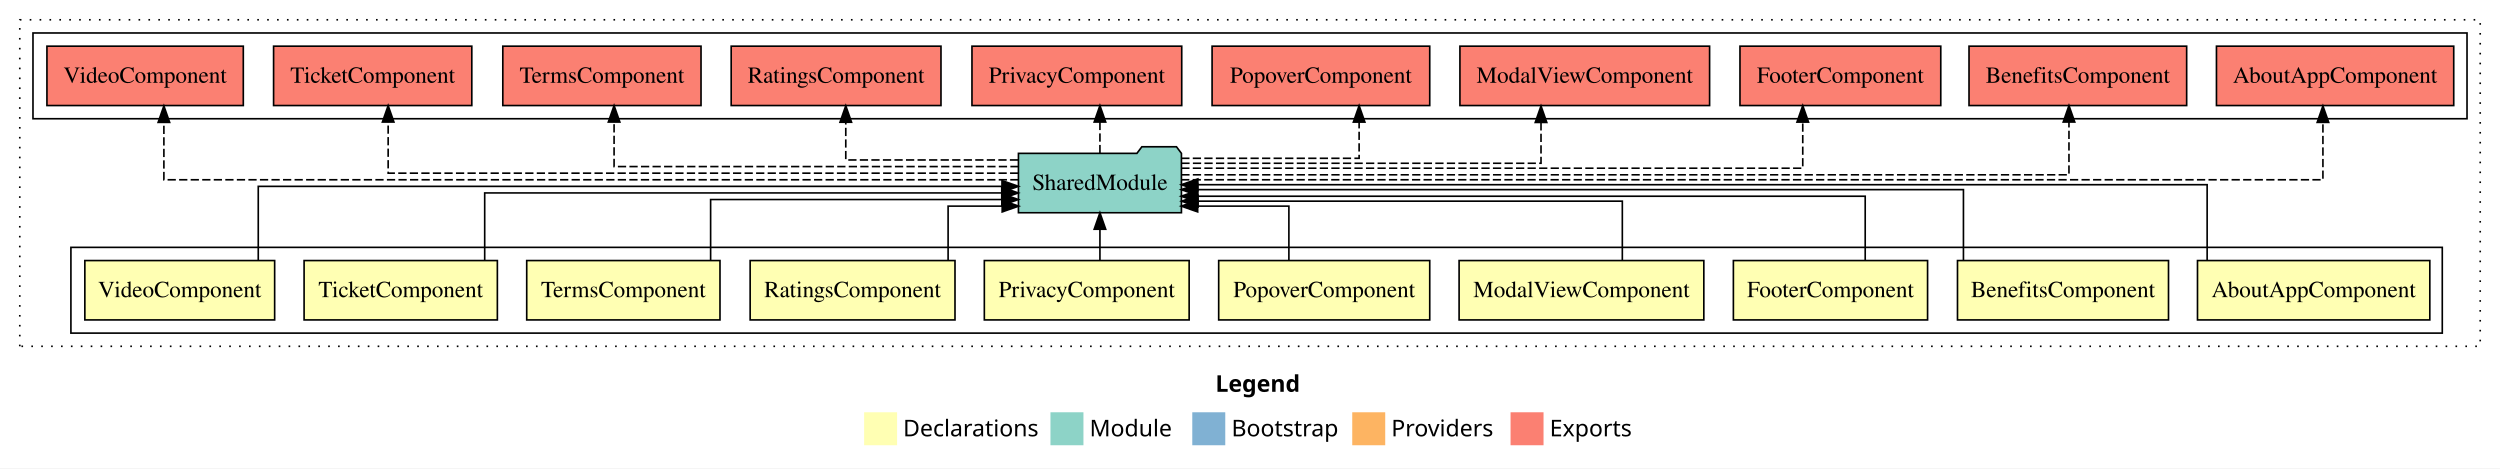
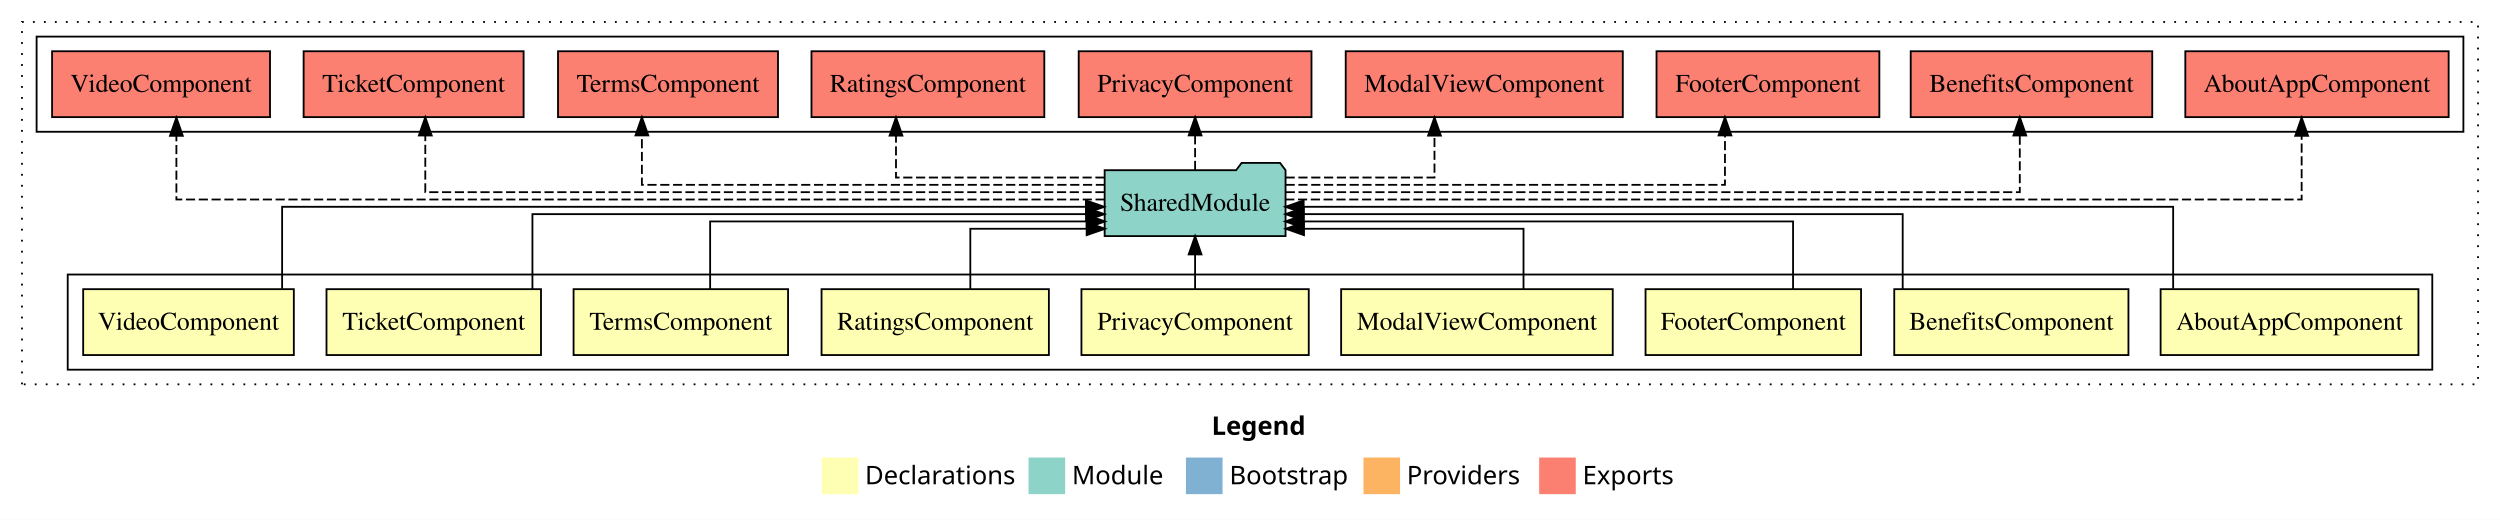
- <svg xmlns="http://www.w3.org/2000/svg" width="1516pt" height="284pt" viewBox="0.00 0.00 1516.00 284.00">
+ <svg xmlns="http://www.w3.org/2000/svg" width="1366pt" height="284pt" viewBox="0.00 0.00 1366.00 284.00">
  <g id="graph0" class="graph" transform="scale(1 1) rotate(0) translate(4 280)">
-     <polygon fill="white" stroke="transparent" points="-4,4 -4,-280 1512,-280 1512,4 -4,4" />
-     <text text-anchor="start" x="733.01" y="-42.4" font-family="sans-serif" font-weight="bold" font-size="14.00">Legend</text>
-     <polygon fill="#ffffb3" stroke="transparent" points="520,-10 520,-30 540,-30 540,-10 520,-10" />
-     <text text-anchor="start" x="543.63" y="-15.4" font-family="sans-serif" font-size="14.00">  Declarations</text>
-     <polygon fill="#8dd3c7" stroke="transparent" points="633,-10 633,-30 653,-30 653,-10 633,-10" />
-     <text text-anchor="start" x="656.73" y="-15.4" font-family="sans-serif" font-size="14.00">  Module</text>
-     <polygon fill="#80b1d3" stroke="transparent" points="719,-10 719,-30 739,-30 739,-10 719,-10" />
-     <text text-anchor="start" x="742.78" y="-15.4" font-family="sans-serif" font-size="14.00">  Bootstrap</text>
-     <polygon fill="#fdb462" stroke="transparent" points="816,-10 816,-30 836,-30 836,-10 816,-10" />
-     <text text-anchor="start" x="839.67" y="-15.4" font-family="sans-serif" font-size="14.00">  Providers</text>
-     <polygon fill="#fb8072" stroke="transparent" points="912,-10 912,-30 932,-30 932,-10 912,-10" />
-     <text text-anchor="start" x="935.73" y="-15.4" font-family="sans-serif" font-size="14.00">  Exports</text>
+     <polygon fill="white" stroke="transparent" points="-4,4 -4,-280 1362,-280 1362,4 -4,4" />
+     <text text-anchor="start" x="658.01" y="-42.4" font-family="sans-serif" font-weight="bold" font-size="14.00">Legend</text>
+     <polygon fill="#ffffb3" stroke="transparent" points="445,-10 445,-30 465,-30 465,-10 445,-10" />
+     <text text-anchor="start" x="468.63" y="-15.4" font-family="sans-serif" font-size="14.00">  Declarations</text>
+     <polygon fill="#8dd3c7" stroke="transparent" points="558,-10 558,-30 578,-30 578,-10 558,-10" />
+     <text text-anchor="start" x="581.73" y="-15.4" font-family="sans-serif" font-size="14.00">  Module</text>
+     <polygon fill="#80b1d3" stroke="transparent" points="644,-10 644,-30 664,-30 664,-10 644,-10" />
+     <text text-anchor="start" x="667.78" y="-15.4" font-family="sans-serif" font-size="14.00">  Bootstrap</text>
+     <polygon fill="#fdb462" stroke="transparent" points="741,-10 741,-30 761,-30 761,-10 741,-10" />
+     <text text-anchor="start" x="764.67" y="-15.4" font-family="sans-serif" font-size="14.00">  Providers</text>
+     <polygon fill="#fb8072" stroke="transparent" points="837,-10 837,-30 857,-30 857,-10 837,-10" />
+     <text text-anchor="start" x="860.73" y="-15.4" font-family="sans-serif" font-size="14.00">  Exports</text>
    <g id="clust1" class="cluster">
-       <polygon fill="none" stroke="black" stroke-dasharray="1,5" points="8,-70 8,-268 1500,-268 1500,-70 8,-70" />
+       <polygon fill="none" stroke="black" stroke-dasharray="1,5" points="8,-70 8,-268 1350,-268 1350,-70 8,-70" />
    </g>
    <g id="clust2" class="cluster">
-       <polygon fill="none" stroke="black" points="39,-78 39,-130 1477,-130 1477,-78 39,-78" />
+       <polygon fill="none" stroke="black" points="33,-78 33,-130 1325,-130 1325,-78 33,-78" />
    </g>
-     <g id="clust14" class="cluster">
-       <polygon fill="none" stroke="black" points="16,-208 16,-260 1492,-260 1492,-208 16,-208" />
+     <g id="clust13" class="cluster">
+       <polygon fill="none" stroke="black" points="16,-208 16,-260 1342,-260 1342,-208 16,-208" />
    </g>
    <g id="node1" class="node">
-       <polygon fill="#ffffb3" stroke="black" points="1469.44,-122 1328.56,-122 1328.56,-86 1469.44,-86 1469.44,-122" />
-       <text text-anchor="middle" x="1399" y="-99.8" font-family="Times,serif" font-size="14.00">AboutAppComponent</text>
+       <polygon fill="#ffffb3" stroke="black" points="1317.44,-122 1176.56,-122 1176.56,-86 1317.44,-86 1317.44,-122" />
+       <text text-anchor="middle" x="1247" y="-99.8" font-family="Times,serif" font-size="14.00">AboutAppComponent</text>
+     </g>
+     <g id="node10" class="node">
+       <polygon fill="#8dd3c7" stroke="black" points="698.42,-187 695.42,-191 674.42,-191 671.42,-187 599.58,-187 599.58,-151 698.42,-151 698.42,-187" />
+       <text text-anchor="middle" x="649" y="-164.8" font-family="Times,serif" font-size="14.00">SharedModule</text>
+     </g>
+     <g id="edge1" class="edge">
+       <path fill="none" stroke="black" d="M1183.41,-122.22C1183.41,-140.83 1183.41,-167 1183.41,-167 1183.41,-167 708.32,-167 708.32,-167" />
+       <polygon fill="black" stroke="black" points="708.32,-163.5 698.32,-167 708.32,-170.5 708.32,-163.5" />
+     </g>
+     <g id="node2" class="node">
+       <polygon fill="#ffffb3" stroke="black" points="1158.98,-122 1031.02,-122 1031.02,-86 1158.98,-86 1158.98,-122" />
+       <text text-anchor="middle" x="1095" y="-99.8" font-family="Times,serif" font-size="14.00">BenefitsComponent</text>
+     </g>
+     <g id="edge2" class="edge">
+       <path fill="none" stroke="black" d="M1035.63,-122.02C1035.63,-139.37 1035.63,-163 1035.63,-163 1035.63,-163 708.36,-163 708.36,-163" />
+       <polygon fill="black" stroke="black" points="708.36,-159.5 698.36,-163 708.36,-166.5 708.36,-159.5" />
+     </g>
+     <g id="node3" class="node">
+       <polygon fill="#ffffb3" stroke="black" points="1012.88,-122 895.12,-122 895.12,-86 1012.88,-86 1012.88,-122" />
+       <text text-anchor="middle" x="954" y="-99.8" font-family="Times,serif" font-size="14.00">FooterComponent</text>
+     </g>
+     <g id="edge3" class="edge">
+       <path fill="none" stroke="black" d="M975.73,-122.01C975.73,-138.05 975.73,-159 975.73,-159 975.73,-159 708.27,-159 708.27,-159" />
+       <polygon fill="black" stroke="black" points="708.27,-155.5 698.27,-159 708.27,-162.5 708.27,-155.5" />
+     </g>
+     <g id="node4" class="node">
+       <polygon fill="#ffffb3" stroke="black" points="877.2,-122 728.8,-122 728.8,-86 877.2,-86 877.2,-122" />
+       <text text-anchor="middle" x="803" y="-99.8" font-family="Times,serif" font-size="14.00">ModalViewComponent</text>
+     </g>
+     <g id="edge4" class="edge">
+       <path fill="none" stroke="black" d="M828.45,-122.12C828.45,-136.78 828.45,-155 828.45,-155 828.45,-155 708.51,-155 708.51,-155" />
+       <polygon fill="black" stroke="black" points="708.51,-151.5 698.51,-155 708.51,-158.5 708.51,-151.5" />
+     </g>
+     <g id="node5" class="node">
+       <polygon fill="#ffffb3" stroke="black" points="711.1,-122 586.9,-122 586.9,-86 711.1,-86 711.1,-122" />
+       <text text-anchor="middle" x="649" y="-99.8" font-family="Times,serif" font-size="14.00">PrivacyComponent</text>
+     </g>
+     <g id="edge5" class="edge">
+       <path fill="none" stroke="black" d="M649,-122.11C649,-122.11 649,-140.99 649,-140.99" />
+       <polygon fill="black" stroke="black" points="645.5,-140.99 649,-150.99 652.5,-140.99 645.5,-140.99" />
+     </g>
+     <g id="node6" class="node">
+       <polygon fill="#ffffb3" stroke="black" points="569.11,-122 444.89,-122 444.89,-86 569.11,-86 569.11,-122" />
+       <text text-anchor="middle" x="507" y="-99.8" font-family="Times,serif" font-size="14.00">RatingsComponent</text>
+     </g>
+     <g id="edge6" class="edge">
+       <path fill="none" stroke="black" d="M526.18,-122.12C526.18,-136.78 526.18,-155 526.18,-155 526.18,-155 589.75,-155 589.75,-155" />
+       <polygon fill="black" stroke="black" points="589.75,-158.5 599.75,-155 589.75,-151.5 589.75,-158.5" />
+     </g>
+     <g id="node7" class="node">
+       <polygon fill="#ffffb3" stroke="black" points="426.6,-122 309.4,-122 309.4,-86 426.6,-86 426.6,-122" />
+       <text text-anchor="middle" x="368" y="-99.8" font-family="Times,serif" font-size="14.00">TermsComponent</text>
+     </g>
+     <g id="edge7" class="edge">
+       <path fill="none" stroke="black" d="M384.02,-122.01C384.02,-138.05 384.02,-159 384.02,-159 384.02,-159 589.78,-159 589.78,-159" />
+       <polygon fill="black" stroke="black" points="589.78,-162.5 599.78,-159 589.78,-155.5 589.78,-162.5" />
+     </g>
+     <g id="node8" class="node">
+       <polygon fill="#ffffb3" stroke="black" points="291.6,-122 174.4,-122 174.4,-86 291.6,-86 291.6,-122" />
+       <text text-anchor="middle" x="233" y="-99.8" font-family="Times,serif" font-size="14.00">TicketComponent</text>
+     </g>
+     <g id="edge8" class="edge">
+       <path fill="none" stroke="black" d="M286.92,-122.02C286.92,-139.37 286.92,-163 286.92,-163 286.92,-163 589.41,-163 589.41,-163" />
+       <polygon fill="black" stroke="black" points="589.41,-166.5 599.41,-163 589.41,-159.5 589.41,-166.5" />
+     </g>
+     <g id="node9" class="node">
+       <polygon fill="#ffffb3" stroke="black" points="156.55,-122 41.45,-122 41.45,-86 156.55,-86 156.55,-122" />
+       <text text-anchor="middle" x="99" y="-99.8" font-family="Times,serif" font-size="14.00">VideoComponent</text>
+     </g>
+     <g id="edge9" class="edge">
+       <path fill="none" stroke="black" d="M150.15,-122.22C150.15,-140.83 150.15,-167 150.15,-167 150.15,-167 589.34,-167 589.34,-167" />
+       <polygon fill="black" stroke="black" points="589.34,-170.5 599.34,-167 589.34,-163.5 589.34,-170.5" />
    </g>
    <g id="node11" class="node">
-       <polygon fill="#8dd3c7" stroke="black" points="712.42,-187 709.42,-191 688.42,-191 685.42,-187 613.58,-187 613.58,-151 712.42,-151 712.42,-187" />
-       <text text-anchor="middle" x="663" y="-164.8" font-family="Times,serif" font-size="14.00">SharedModule</text>
-     </g>
-     <g id="edge1" class="edge">
-       <path fill="none" stroke="black" d="M1334.41,-122.17C1334.41,-141.09 1334.41,-168 1334.41,-168 1334.41,-168 722.37,-168 722.37,-168" />
-       <polygon fill="black" stroke="black" points="722.37,-164.5 712.37,-168 722.37,-171.5 722.37,-164.5" />
-     </g>
-     <g id="node2" class="node">
-       <polygon fill="#ffffb3" stroke="black" points="1310.98,-122 1183.02,-122 1183.02,-86 1310.98,-86 1310.98,-122" />
-       <text text-anchor="middle" x="1247" y="-99.8" font-family="Times,serif" font-size="14.00">BenefitsComponent</text>
-     </g>
-     <g id="edge2" class="edge">
-       <path fill="none" stroke="black" d="M1186.63,-122.3C1186.63,-140.27 1186.63,-165 1186.63,-165 1186.63,-165 722.26,-165 722.26,-165" />
-       <polygon fill="black" stroke="black" points="722.26,-161.5 712.26,-165 722.26,-168.5 722.26,-161.5" />
-     </g>
-     <g id="node3" class="node">
-       <polygon fill="#ffffb3" stroke="black" points="1164.88,-122 1047.12,-122 1047.12,-86 1164.88,-86 1164.88,-122" />
-       <text text-anchor="middle" x="1106" y="-99.8" font-family="Times,serif" font-size="14.00">FooterComponent</text>
-     </g>
-     <g id="edge3" class="edge">
-       <path fill="none" stroke="black" d="M1127.06,-122.04C1127.06,-138.73 1127.06,-161 1127.06,-161 1127.06,-161 722.22,-161 722.22,-161" />
-       <polygon fill="black" stroke="black" points="722.22,-157.5 712.22,-161 722.22,-164.5 722.22,-157.5" />
-     </g>
-     <g id="node4" class="node">
-       <polygon fill="#ffffb3" stroke="black" points="1029.2,-122 880.8,-122 880.8,-86 1029.2,-86 1029.2,-122" />
-       <text text-anchor="middle" x="955" y="-99.8" font-family="Times,serif" font-size="14.00">ModalViewComponent</text>
-     </g>
-     <g id="edge4" class="edge">
-       <path fill="none" stroke="black" d="M979.78,-122.28C979.78,-137.95 979.78,-158 979.78,-158 979.78,-158 722.5,-158 722.5,-158" />
-       <polygon fill="black" stroke="black" points="722.5,-154.5 712.5,-158 722.5,-161.5 722.5,-154.5" />
-     </g>
-     <g id="node5" class="node">
-       <polygon fill="#ffffb3" stroke="black" points="862.99,-122 735.01,-122 735.01,-86 862.99,-86 862.99,-122" />
-       <text text-anchor="middle" x="799" y="-99.8" font-family="Times,serif" font-size="14.00">PopoverComponent</text>
-     </g>
-     <g id="edge5" class="edge">
-       <path fill="none" stroke="black" d="M777.58,-122.12C777.58,-136.78 777.58,-155 777.58,-155 777.58,-155 722.26,-155 722.26,-155" />
-       <polygon fill="black" stroke="black" points="722.26,-151.5 712.26,-155 722.26,-158.5 722.26,-151.5" />
-     </g>
-     <g id="node6" class="node">
-       <polygon fill="#ffffb3" stroke="black" points="717.1,-122 592.9,-122 592.9,-86 717.1,-86 717.1,-122" />
-       <text text-anchor="middle" x="655" y="-99.8" font-family="Times,serif" font-size="14.00">PrivacyComponent</text>
-     </g>
-     <g id="edge6" class="edge">
-       <path fill="none" stroke="black" d="M663,-122.11C663,-122.11 663,-140.99 663,-140.99" />
-       <polygon fill="black" stroke="black" points="659.5,-140.99 663,-150.99 666.5,-140.99 659.5,-140.99" />
-     </g>
-     <g id="node7" class="node">
-       <polygon fill="#ffffb3" stroke="black" points="575.11,-122 450.89,-122 450.89,-86 575.11,-86 575.11,-122" />
-       <text text-anchor="middle" x="513" y="-99.8" font-family="Times,serif" font-size="14.00">RatingsComponent</text>
-     </g>
-     <g id="edge7" class="edge">
-       <path fill="none" stroke="black" d="M570.93,-122.12C570.93,-136.78 570.93,-155 570.93,-155 570.93,-155 603.73,-155 603.73,-155" />
-       <polygon fill="black" stroke="black" points="603.73,-158.5 613.73,-155 603.73,-151.5 603.73,-158.5" />
-     </g>
-     <g id="node8" class="node">
-       <polygon fill="#ffffb3" stroke="black" points="432.6,-122 315.4,-122 315.4,-86 432.6,-86 432.6,-122" />
-       <text text-anchor="middle" x="374" y="-99.8" font-family="Times,serif" font-size="14.00">TermsComponent</text>
-     </g>
-     <g id="edge8" class="edge">
-       <path fill="none" stroke="black" d="M426.92,-122.01C426.92,-138.05 426.92,-159 426.92,-159 426.92,-159 603.51,-159 603.51,-159" />
-       <polygon fill="black" stroke="black" points="603.51,-162.5 613.51,-159 603.51,-155.5 603.51,-162.5" />
-     </g>
-     <g id="node9" class="node">
-       <polygon fill="#ffffb3" stroke="black" points="297.6,-122 180.4,-122 180.4,-86 297.6,-86 297.6,-122" />
-       <text text-anchor="middle" x="239" y="-99.8" font-family="Times,serif" font-size="14.00">TicketComponent</text>
-     </g>
-     <g id="edge9" class="edge">
-       <path fill="none" stroke="black" d="M289.92,-122.02C289.92,-139.37 289.92,-163 289.92,-163 289.92,-163 603.46,-163 603.46,-163" />
-       <polygon fill="black" stroke="black" points="603.46,-166.5 613.46,-163 603.46,-159.5 603.46,-166.5" />
-     </g>
-     <g id="node10" class="node">
-       <polygon fill="#ffffb3" stroke="black" points="162.55,-122 47.45,-122 47.45,-86 162.55,-86 162.55,-122" />
-       <text text-anchor="middle" x="105" y="-99.8" font-family="Times,serif" font-size="14.00">VideoComponent</text>
+       <polygon fill="#fb8072" stroke="black" points="1333.94,-252 1190.06,-252 1190.06,-216 1333.94,-216 1333.94,-252" />
+       <text text-anchor="middle" x="1262" y="-229.8" font-family="Times,serif" font-size="14.00">AboutAppComponent </text>
    </g>
    <g id="edge10" class="edge">
-       <path fill="none" stroke="black" d="M152.61,-122.22C152.61,-140.83 152.61,-167 152.61,-167 152.61,-167 603.6,-167 603.6,-167" />
-       <polygon fill="black" stroke="black" points="603.6,-170.5 613.6,-167 603.6,-163.5 603.6,-170.5" />
+       <path fill="none" stroke="black" stroke-dasharray="5,2" d="M698.22,-171C842.39,-171 1253.62,-171 1253.62,-171 1253.62,-171 1253.62,-205.78 1253.62,-205.78" />
+       <polygon fill="black" stroke="black" points="1250.13,-205.78 1253.62,-215.78 1257.13,-205.78 1250.13,-205.78" />
    </g>
    <g id="node12" class="node">
-       <polygon fill="#fb8072" stroke="black" points="1483.94,-252 1340.06,-252 1340.06,-216 1483.94,-216 1483.94,-252" />
-       <text text-anchor="middle" x="1412" y="-229.8" font-family="Times,serif" font-size="14.00">AboutAppComponent </text>
+       <polygon fill="#fb8072" stroke="black" points="1171.99,-252 1040.01,-252 1040.01,-216 1171.99,-216 1171.99,-252" />
+       <text text-anchor="middle" x="1106" y="-229.8" font-family="Times,serif" font-size="14.00">BenefitsComponent </text>
    </g>
    <g id="edge11" class="edge">
-       <path fill="none" stroke="black" stroke-dasharray="5,2" d="M712.23,-171C877.87,-171 1404.62,-171 1404.62,-171 1404.62,-171 1404.62,-205.78 1404.62,-205.78" />
-       <polygon fill="black" stroke="black" points="1401.13,-205.78 1404.62,-215.78 1408.13,-205.78 1401.13,-205.78" />
+       <path fill="none" stroke="black" stroke-dasharray="5,2" d="M698.51,-175C815.57,-175 1099.62,-175 1099.62,-175 1099.62,-175 1099.62,-205.98 1099.62,-205.98" />
+       <polygon fill="black" stroke="black" points="1096.13,-205.98 1099.62,-215.98 1103.13,-205.98 1096.13,-205.98" />
    </g>
    <g id="node13" class="node">
-       <polygon fill="#fb8072" stroke="black" points="1321.99,-252 1190.01,-252 1190.01,-216 1321.99,-216 1321.99,-252" />
-       <text text-anchor="middle" x="1256" y="-229.8" font-family="Times,serif" font-size="14.00">BenefitsComponent </text>
+       <polygon fill="#fb8072" stroke="black" points="1022.88,-252 901.12,-252 901.12,-216 1022.88,-216 1022.88,-252" />
+       <text text-anchor="middle" x="962" y="-229.8" font-family="Times,serif" font-size="14.00">FooterComponent </text>
    </g>
    <g id="edge12" class="edge">
-       <path fill="none" stroke="black" stroke-dasharray="5,2" d="M712.34,-174C853.79,-174 1250.62,-174 1250.62,-174 1250.62,-174 1250.62,-206 1250.62,-206" />
-       <polygon fill="black" stroke="black" points="1247.13,-206 1250.62,-216 1254.13,-206 1247.13,-206" />
+       <path fill="none" stroke="black" stroke-dasharray="5,2" d="M698.44,-179C781.13,-179 938.52,-179 938.52,-179 938.52,-179 938.52,-205.99 938.52,-205.99" />
+       <polygon fill="black" stroke="black" points="935.02,-205.99 938.52,-215.99 942.02,-205.99 935.02,-205.99" />
    </g>
    <g id="node14" class="node">
-       <polygon fill="#fb8072" stroke="black" points="1172.88,-252 1051.12,-252 1051.12,-216 1172.88,-216 1172.88,-252" />
-       <text text-anchor="middle" x="1112" y="-229.8" font-family="Times,serif" font-size="14.00">FooterComponent </text>
+       <polygon fill="#fb8072" stroke="black" points="882.7,-252 731.3,-252 731.3,-216 882.7,-216 882.7,-252" />
+       <text text-anchor="middle" x="807" y="-229.8" font-family="Times,serif" font-size="14.00">ModalViewComponent </text>
    </g>
    <g id="edge13" class="edge">
-       <path fill="none" stroke="black" stroke-dasharray="5,2" d="M712.31,-178C824.49,-178 1089.19,-178 1089.19,-178 1089.19,-178 1089.19,-205.97 1089.19,-205.97" />
-       <polygon fill="black" stroke="black" points="1085.69,-205.97 1089.19,-215.97 1092.69,-205.97 1085.69,-205.97" />
+       <path fill="none" stroke="black" stroke-dasharray="5,2" d="M698.45,-183C735.49,-183 779.8,-183 779.8,-183 779.8,-183 779.8,-205.88 779.8,-205.88" />
+       <polygon fill="black" stroke="black" points="776.3,-205.88 779.8,-215.88 783.3,-205.88 776.3,-205.88" />
    </g>
    <g id="node15" class="node">
-       <polygon fill="#fb8072" stroke="black" points="1032.7,-252 881.3,-252 881.3,-216 1032.7,-216 1032.7,-252" />
-       <text text-anchor="middle" x="957" y="-229.8" font-family="Times,serif" font-size="14.00">ModalViewComponent </text>
-     </g>
-     <g id="edge14" class="edge">
-       <path fill="none" stroke="black" stroke-dasharray="5,2" d="M712.37,-181C789.65,-181 930.47,-181 930.47,-181 930.47,-181 930.47,-205.76 930.47,-205.76" />
-       <polygon fill="black" stroke="black" points="926.97,-205.76 930.47,-215.76 933.97,-205.76 926.97,-205.76" />
-     </g>
-     <g id="node16" class="node">
-       <polygon fill="#fb8072" stroke="black" points="862.99,-252 731.01,-252 731.01,-216 862.99,-216 862.99,-252" />
-       <text text-anchor="middle" x="797" y="-229.8" font-family="Times,serif" font-size="14.00">PopoverComponent </text>
-     </g>
-     <g id="edge15" class="edge">
-       <path fill="none" stroke="black" stroke-dasharray="5,2" d="M712.3,-184C758.39,-184 820.17,-184 820.17,-184 820.17,-184 820.17,-205.95 820.17,-205.95" />
-       <polygon fill="black" stroke="black" points="816.67,-205.95 820.17,-215.95 823.67,-205.95 816.67,-205.95" />
-     </g>
-     <g id="node17" class="node">
      <polygon fill="#fb8072" stroke="black" points="712.6,-252 585.4,-252 585.4,-216 712.6,-216 712.6,-252" />
      <text text-anchor="middle" x="649" y="-229.8" font-family="Times,serif" font-size="14.00">PrivacyComponent </text>
    </g>
-     <g id="edge16" class="edge">
-       <path fill="none" stroke="black" stroke-dasharray="5,2" d="M663,-187.11C663,-187.11 663,-205.99 663,-205.99" />
-       <polygon fill="black" stroke="black" points="659.5,-205.99 663,-215.99 666.5,-205.99 659.5,-205.99" />
+     <g id="edge14" class="edge">
+       <path fill="none" stroke="black" stroke-dasharray="5,2" d="M649,-187.11C649,-187.11 649,-205.99 649,-205.99" />
+       <polygon fill="black" stroke="black" points="645.5,-205.99 649,-215.99 652.5,-205.99 645.5,-205.99" />
    </g>
-     <g id="node18" class="node">
+     <g id="node16" class="node">
      <polygon fill="#fb8072" stroke="black" points="566.61,-252 439.39,-252 439.39,-216 566.61,-216 566.61,-252" />
      <text text-anchor="middle" x="503" y="-229.8" font-family="Times,serif" font-size="14.00">RatingsComponent </text>
    </g>
-     <g id="edge17" class="edge">
-       <path fill="none" stroke="black" stroke-dasharray="5,2" d="M613.39,-183C568.33,-183 508.88,-183 508.88,-183 508.88,-183 508.88,-205.88 508.88,-205.88" />
-       <polygon fill="black" stroke="black" points="505.38,-205.88 508.88,-215.88 512.38,-205.88 505.38,-205.88" />
+     <g id="edge15" class="edge">
+       <path fill="none" stroke="black" stroke-dasharray="5,2" d="M599.52,-183C551.42,-183 485.57,-183 485.57,-183 485.57,-183 485.57,-205.88 485.57,-205.88" />
+       <polygon fill="black" stroke="black" points="482.07,-205.88 485.57,-215.88 489.07,-205.88 482.07,-205.88" />
    </g>
-     <g id="node19" class="node">
+     <g id="node17" class="node">
      <polygon fill="#fb8072" stroke="black" points="421.1,-252 300.9,-252 300.9,-216 421.1,-216 421.1,-252" />
      <text text-anchor="middle" x="361" y="-229.8" font-family="Times,serif" font-size="14.00">TermsComponent </text>
    </g>
-     <g id="edge18" class="edge">
-       <path fill="none" stroke="black" stroke-dasharray="5,2" d="M613.69,-179C529.81,-179 368.38,-179 368.38,-179 368.38,-179 368.38,-205.99 368.38,-205.99" />
-       <polygon fill="black" stroke="black" points="364.88,-205.99 368.38,-215.99 371.88,-205.99 364.88,-205.99" />
+     <g id="edge16" class="edge">
+       <path fill="none" stroke="black" stroke-dasharray="5,2" d="M599.76,-179C514.11,-179 346.73,-179 346.73,-179 346.73,-179 346.73,-205.99 346.73,-205.99" />
+       <polygon fill="black" stroke="black" points="343.23,-205.99 346.73,-215.99 350.23,-205.99 343.23,-205.99" />
    </g>
-     <g id="node20" class="node">
+     <g id="node18" class="node">
      <polygon fill="#fb8072" stroke="black" points="282.1,-252 161.9,-252 161.9,-216 282.1,-216 282.1,-252" />
      <text text-anchor="middle" x="222" y="-229.8" font-family="Times,serif" font-size="14.00">TicketComponent </text>
    </g>
-     <g id="edge19" class="edge">
-       <path fill="none" stroke="black" stroke-dasharray="5,2" d="M613.49,-175C500.11,-175 231.38,-175 231.38,-175 231.38,-175 231.38,-205.98 231.38,-205.98" />
-       <polygon fill="black" stroke="black" points="227.88,-205.98 231.38,-215.98 234.88,-205.98 227.88,-205.98" />
+     <g id="edge17" class="edge">
+       <path fill="none" stroke="black" stroke-dasharray="5,2" d="M599.51,-175C488.32,-175 228.38,-175 228.38,-175 228.38,-175 228.38,-205.98 228.38,-205.98" />
+       <polygon fill="black" stroke="black" points="224.88,-205.98 228.38,-215.98 231.88,-205.98 224.88,-205.98" />
    </g>
-     <g id="node21" class="node">
+     <g id="node19" class="node">
      <polygon fill="#fb8072" stroke="black" points="143.54,-252 24.46,-252 24.46,-216 143.54,-216 143.54,-252" />
      <text text-anchor="middle" x="84" y="-229.8" font-family="Times,serif" font-size="14.00">VideoComponent </text>
    </g>
-     <g id="edge20" class="edge">
-       <path fill="none" stroke="black" stroke-dasharray="5,2" d="M613.62,-171C475.52,-171 95.38,-171 95.38,-171 95.38,-171 95.38,-205.78 95.38,-205.78" />
-       <polygon fill="black" stroke="black" points="91.88,-205.78 95.38,-215.78 98.88,-205.78 91.88,-205.78" />
+     <g id="edge18" class="edge">
+       <path fill="none" stroke="black" stroke-dasharray="5,2" d="M599.6,-171C463.38,-171 92.38,-171 92.38,-171 92.38,-171 92.38,-205.78 92.38,-205.78" />
+       <polygon fill="black" stroke="black" points="88.88,-205.78 92.38,-215.78 95.88,-205.78 88.88,-205.78" />
    </g>
  </g>
</svg>
